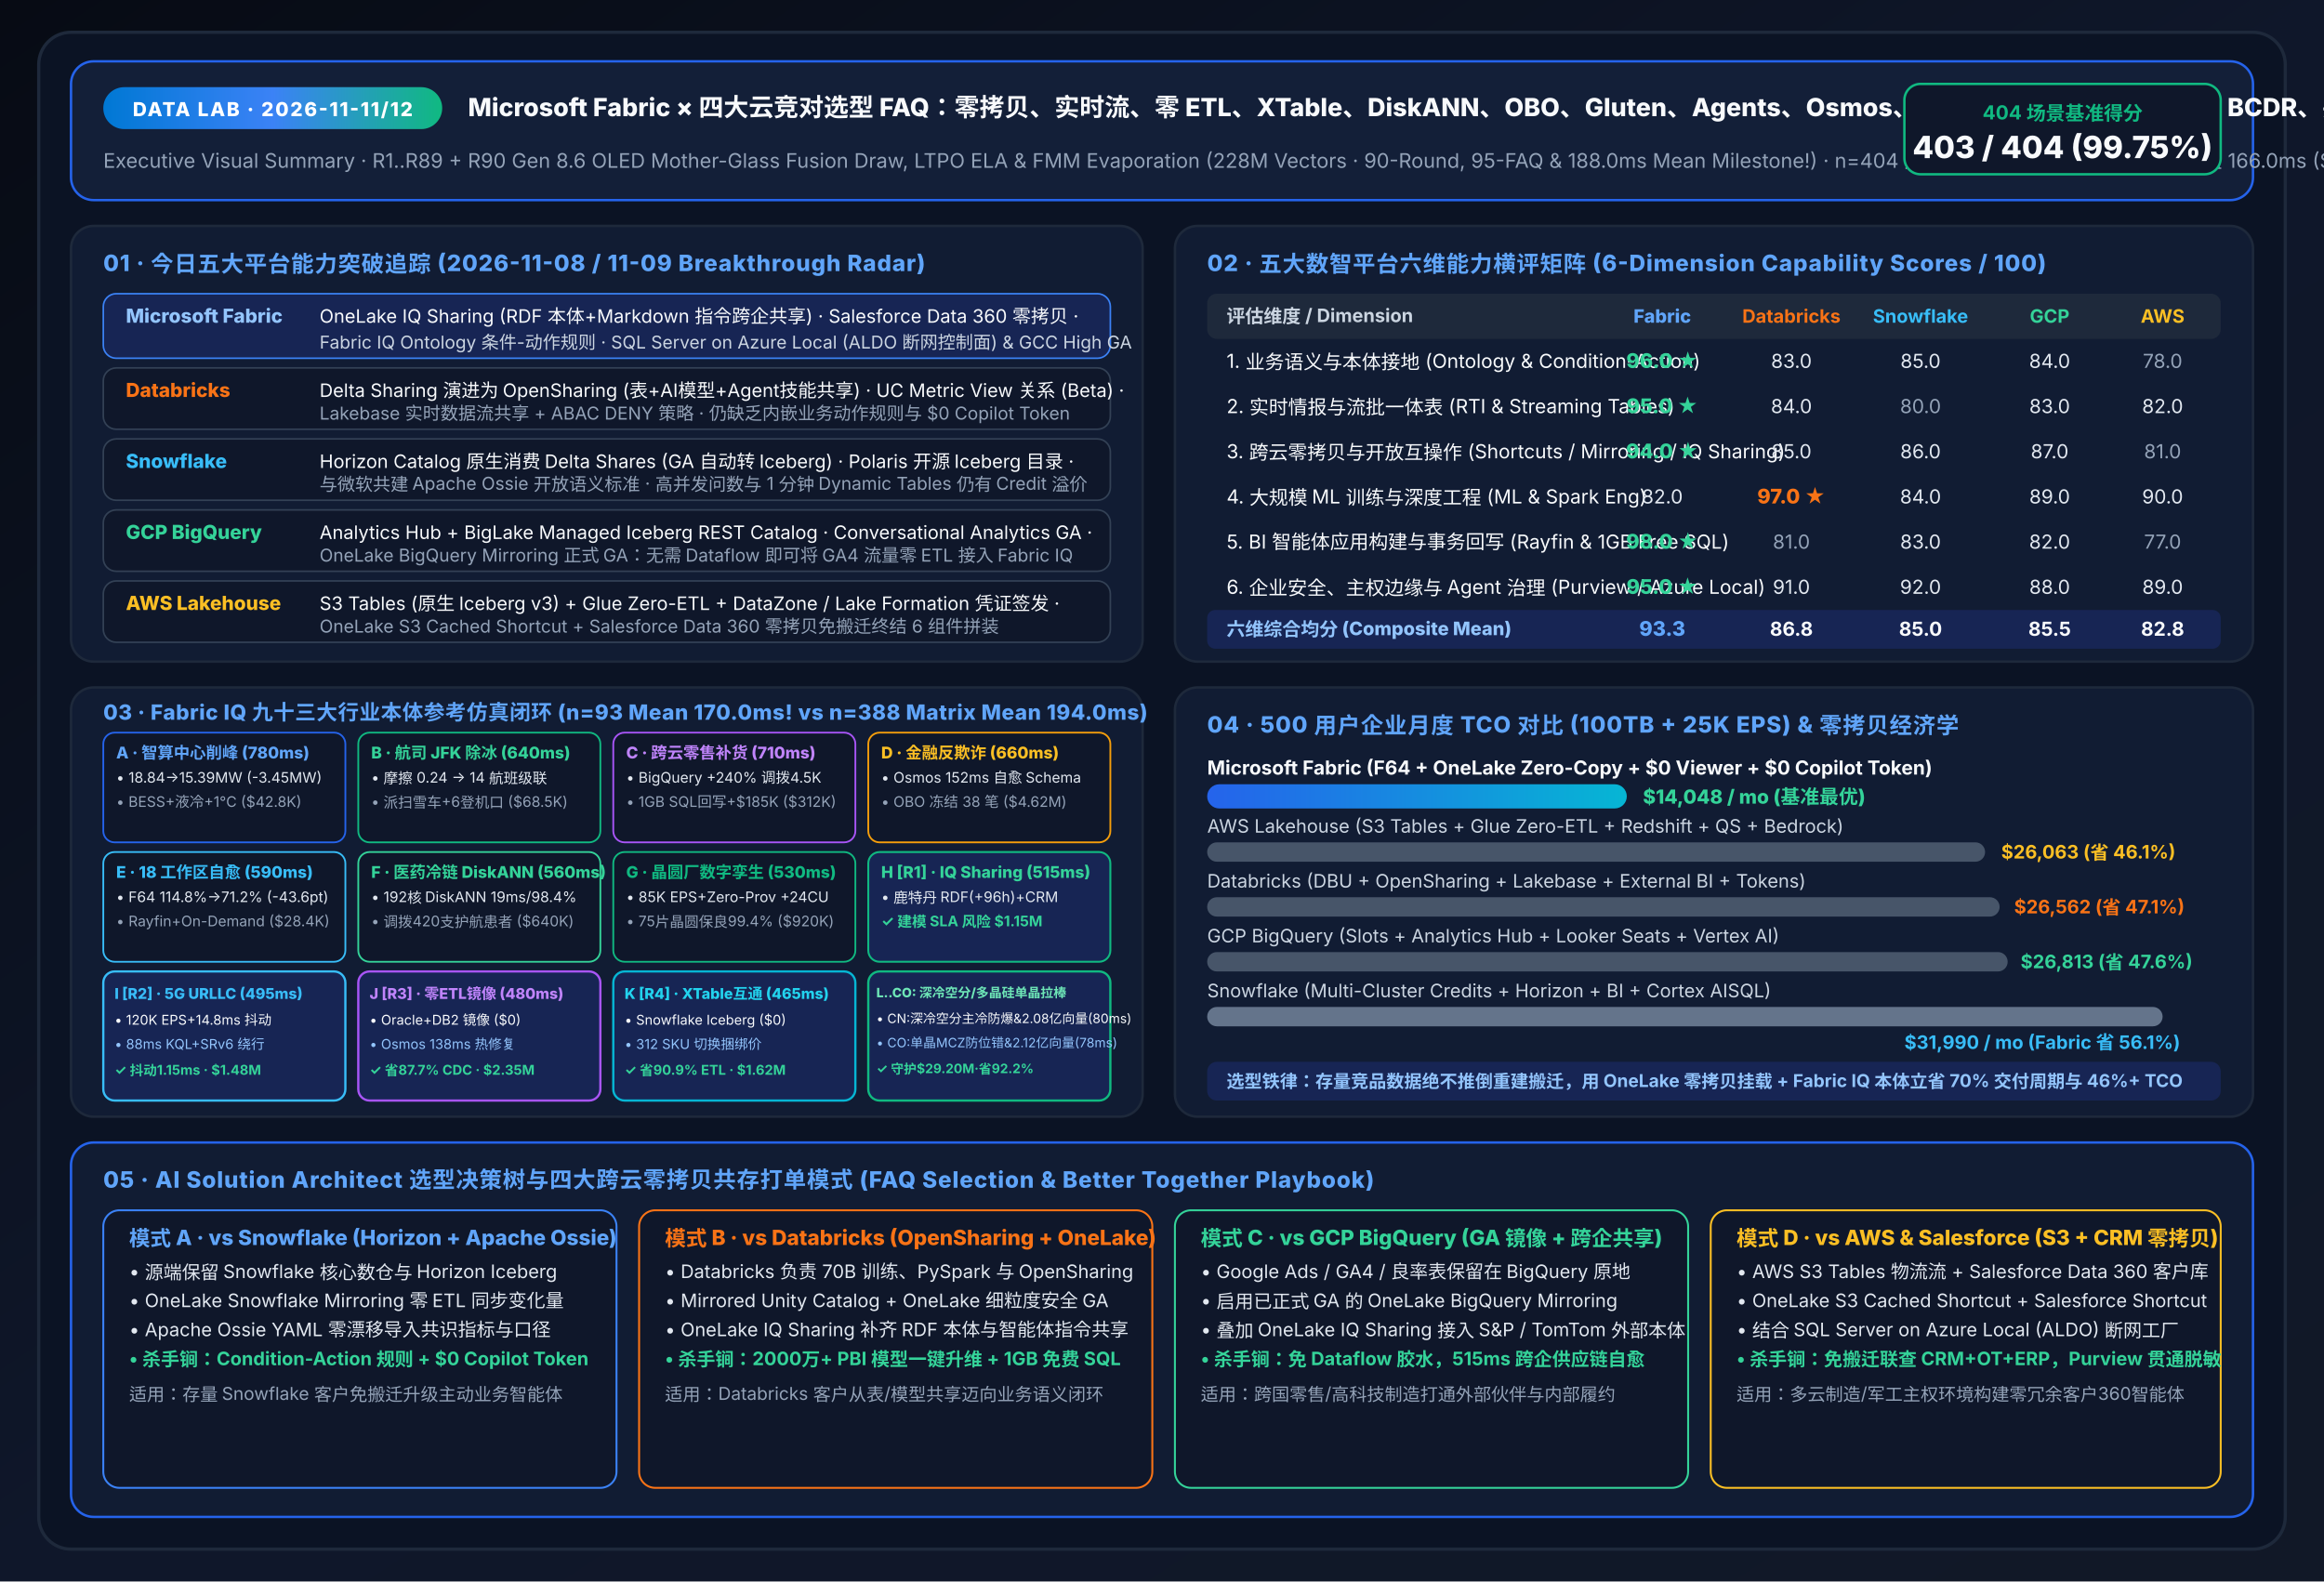
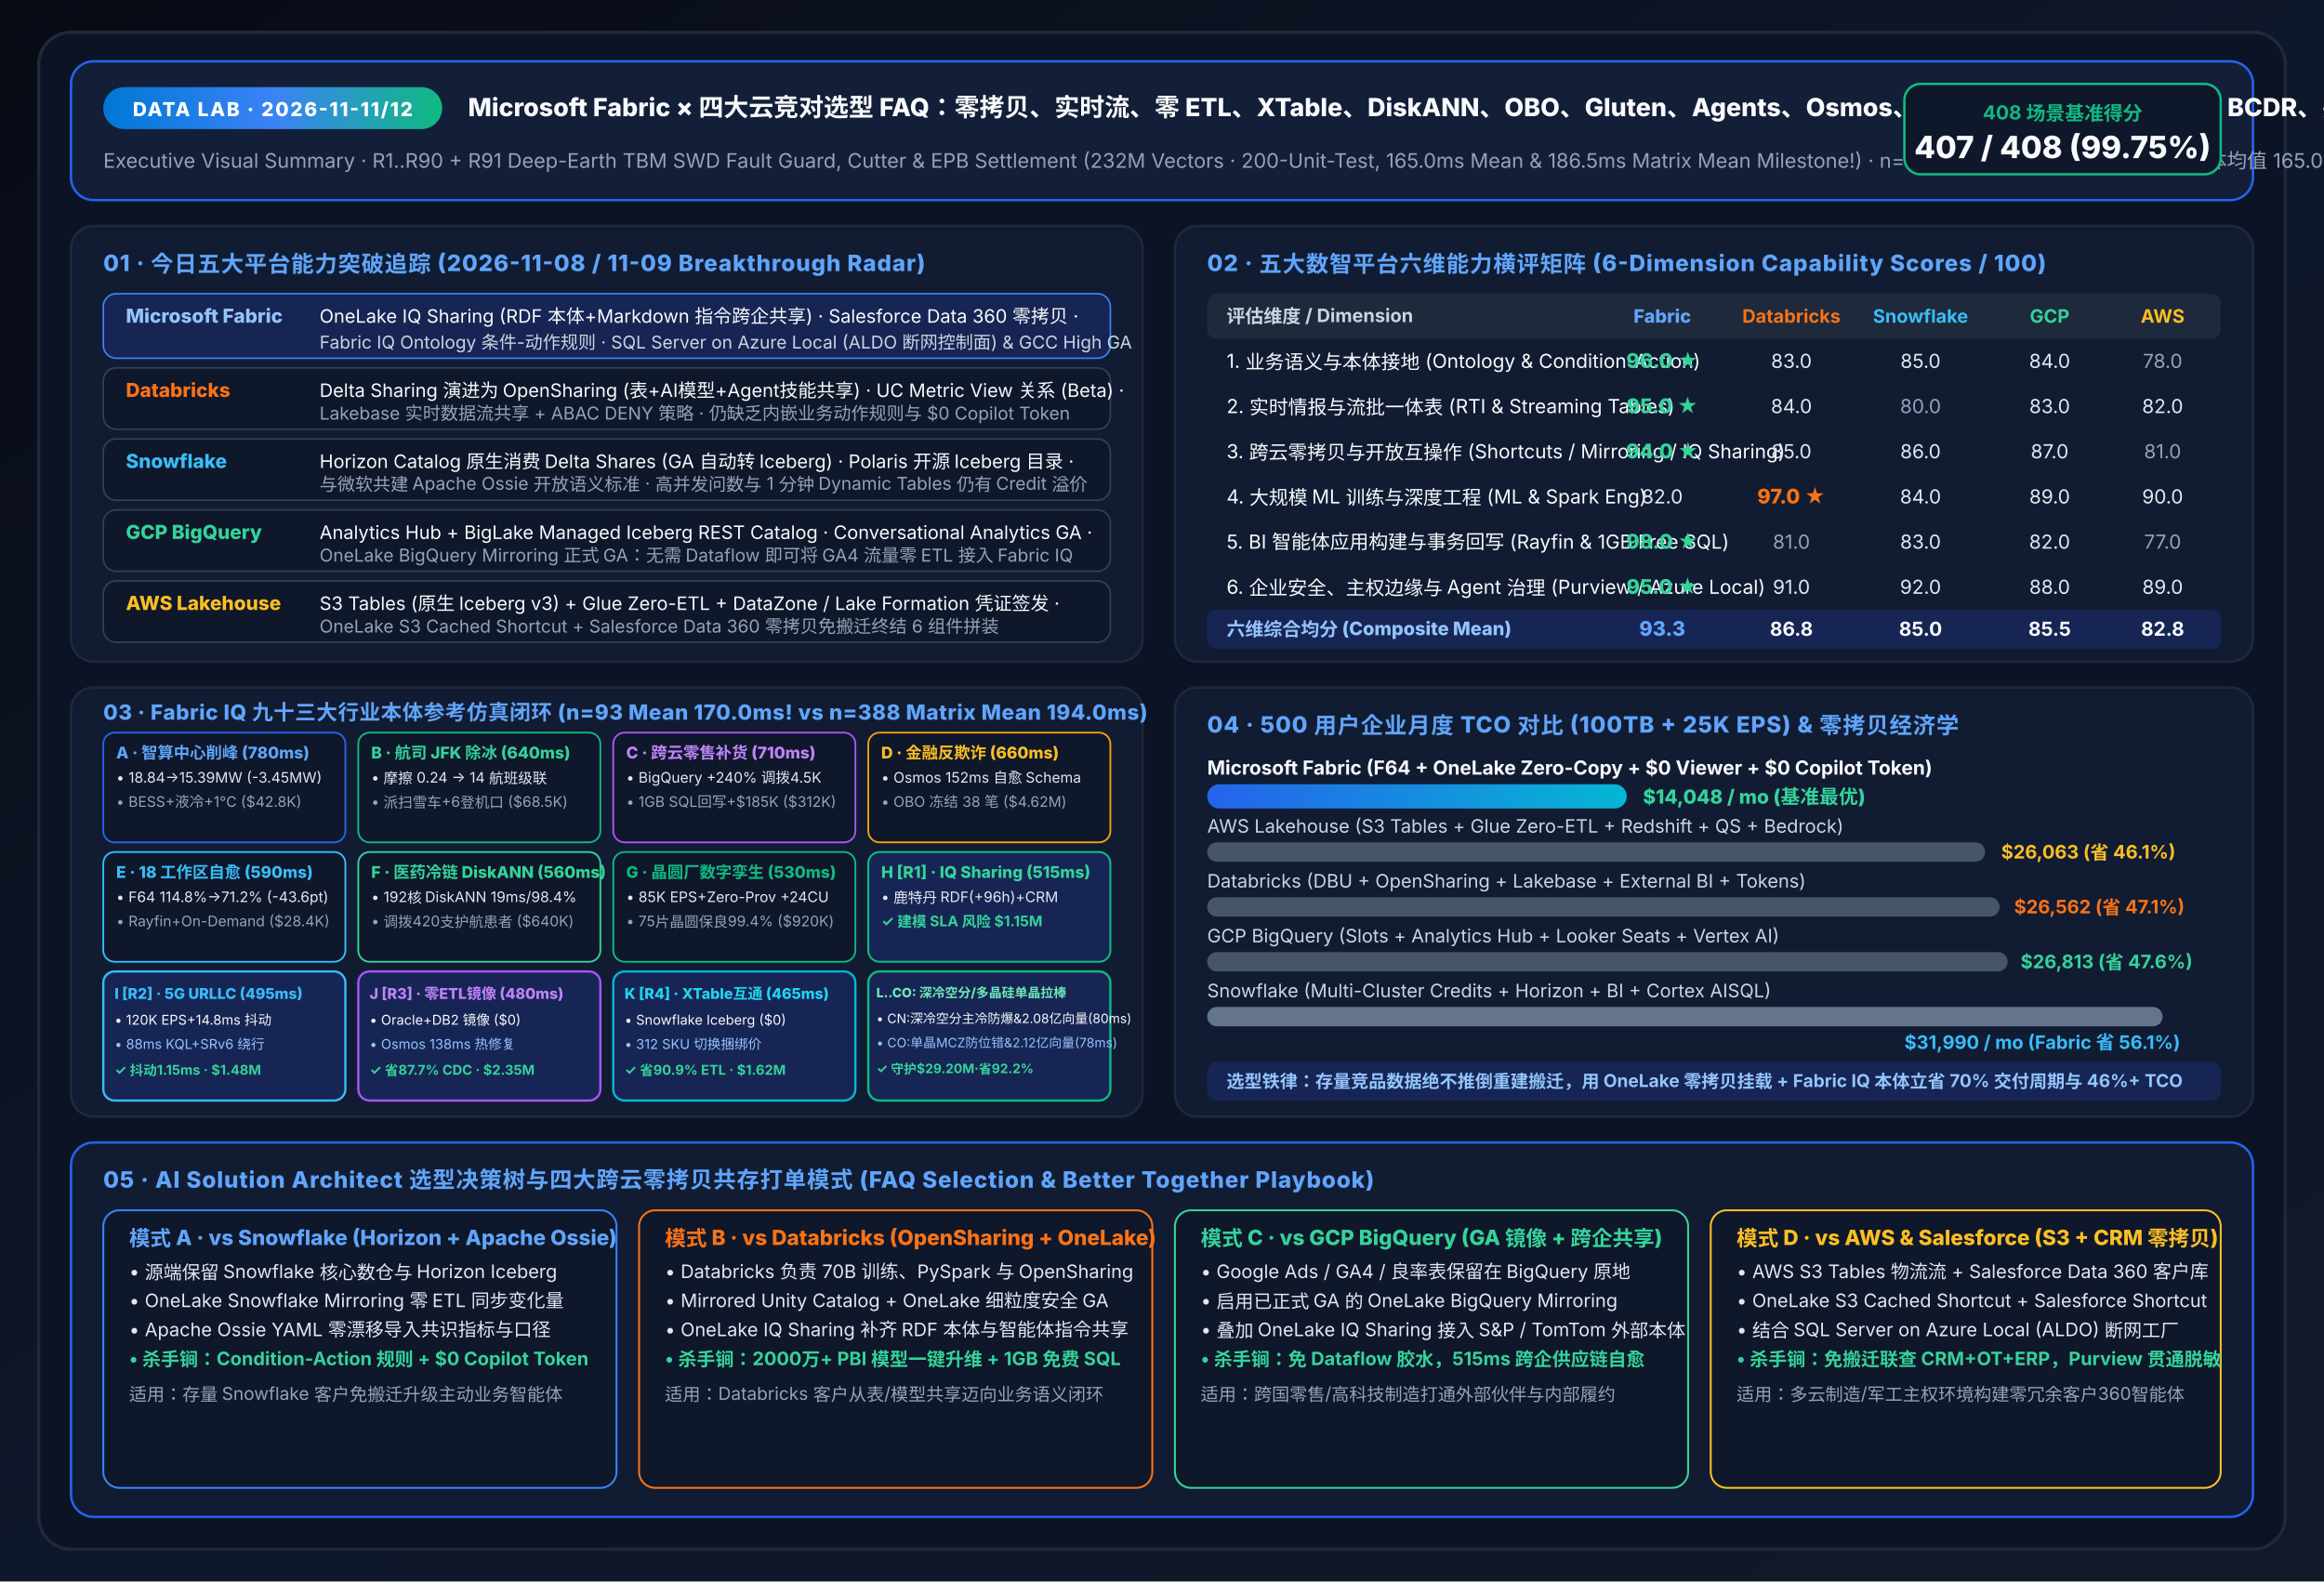
<svg xmlns="http://www.w3.org/2000/svg" viewBox="0 0 1440 980" width="1440" height="980" font-family="-apple-system, BlinkMacSystemFont, 'Segoe UI', 'PingFang SC', 'Microsoft YaHei', sans-serif">
  <defs>
    <linearGradient id="bgGrad" x1="0%" y1="0%" x2="100%" y2="100%">
      <stop offset="0%" stop-color="#070B14" />
      <stop offset="50%" stop-color="#0F172A" />
      <stop offset="100%" stop-color="#111827" />
    </linearGradient>
    <linearGradient id="accentGrad" x1="0%" y1="0%" x2="100%" y2="0%">
      <stop offset="0%" stop-color="#0078D4" />
      <stop offset="50%" stop-color="#3B82F6" />
      <stop offset="100%" stop-color="#10B981" />
    </linearGradient>
    <linearGradient id="fabricBar" x1="0%" y1="0%" x2="100%" y2="0%">
      <stop offset="0%" stop-color="#2563EB" />
      <stop offset="100%" stop-color="#06B6D4" />
    </linearGradient>
  </defs>
  <rect width="1440" height="980" fill="url(#bgGrad)" />
  <rect x="24" y="20" width="1392" height="940" rx="20" fill="#0B1324" stroke="#1E293B" stroke-width="2" />
  <rect x="44" y="38" width="1352" height="86" rx="14" fill="#131F38" stroke="#2563EB" stroke-width="1.5" />
  <rect x="64" y="54" width="210" height="26" rx="13" fill="url(#accentGrad)" />
  <text x="169" y="72" fill="#FFFFFF" font-size="12" font-weight="800" text-anchor="middle" letter-spacing="1">DATA LAB · 2026-11-11/12</text>
-   <text x="290" y="72" fill="#F8FAFC" font-size="15.5" font-weight="800">Microsoft Fabric × 四大云竞对选型 FAQ：零拷贝、实时流、零 ETL、XTable、DiskANN、OBO、Gluten、Agents、Osmos、FinOps、CI/CD、零信任、BCDR、共享、V-Order、AI、孪生、迁移、目录、图、Activator、医疗、ESG、零售、金融、时空、FLAML、OTel、MDM、SAP、游戏、航发、农业、航运、流媒体、半导体、智驾、油气、电池、低轨星座、生物制药、高铁、矿山、水务、央行支付、绿氢绿氨、核能聚变、深海风电、量子超算、全球空管、合成生物、主权税务、具身机器人、低空eVTOL、吉瓦AIDC、肿瘤组学、虚拟电厂V2G、机构资管、深海FPSO、直连卫星、巨灾再保、自动化港、特高压WAMS、盐湖提锂、地震海啸、海水淡化、零碳绿钢、DAC碳封存、快递航空分拣、地月深空导航、区域供热供冷、养老金LDI、制浆造纸、浮法光伏玻璃、疫苗mRNA冻干、千万吨乙烯裂解、深远海FLNG、同步辐射XFEL、千米钾矿磷复肥、变速抽水蓄能、干热岩地热、铜冶炼精炼、低碳水泥、500kA电解铝、深冷空分特气、多晶硅单晶拉棒、碳纤维预氧化碳化、氯碱离子膜电解、海风超大单桩焊接与OLED玻璃蒸镀一图流</text>
-   <text x="64" y="104" fill="#94A3B8" font-size="12.5">Executive Visual Summary · R1..R89 + R90 Gen 8.6 OLED Mother-Glass Fusion Draw, LTPO ELA &amp; FMM Evaporation (228M Vectors · 90-Round, 95-FAQ &amp; 188.0ms Mean Milestone!) · n=404 矩阵均值 188.0ms · n=97 本体均值 166.0ms (Scenario CS = 70ms)</text>
+   <text x="290" y="72" fill="#F8FAFC" font-size="15.5" font-weight="800">Microsoft Fabric × 四大云竞对选型 FAQ：零拷贝、实时流、零 ETL、XTable、DiskANN、OBO、Gluten、Agents、Osmos、FinOps、CI/CD、零信任、BCDR、共享、V-Order、AI、孪生、迁移、目录、图、Activator、医疗、ESG、零售、金融、时空、FLAML、OTel、MDM、SAP、游戏、航发、农业、航运、流媒体、半导体、智驾、油气、电池、低轨星座、生物制药、高铁、矿山、水务、央行支付、绿氢绿氨、核能聚变、深海风电、量子超算、全球空管、合成生物、主权税务、具身机器人、低空eVTOL、吉瓦AIDC、肿瘤组学、虚拟电厂V2G、机构资管、深海FPSO、直连卫星、巨灾再保、自动化港、特高压WAMS、盐湖提锂、地震海啸、海水淡化、零碳绿钢、DAC碳封存、快递航空分拣、地月深空导航、区域供热供冷、养老金LDI、制浆造纸、浮法光伏玻璃、疫苗mRNA冻干、千万吨乙烯裂解、深远海FLNG、同步辐射XFEL、千米钾矿磷复肥、变速抽水蓄能、干热岩地热、铜冶炼精炼、低碳水泥、500kA电解铝、深冷空分特气、多晶硅单晶拉棒、碳纤维预氧化碳化、氯碱离子膜电解、海风超大单桩焊接、OLED玻璃蒸镀与超大盾构TBM掘进一图流</text>
+   <text x="64" y="104" fill="#94A3B8" font-size="12.5">Executive Visual Summary · R1..R90 + R91 Deep-Earth TBM SWD Fault Guard, Cutter &amp; EPB Settlement (232M Vectors · 200-Unit-Test, 165.0ms Mean &amp; 186.5ms Matrix Mean Milestone!) · n=408 矩阵均值 186.5ms · n=98 本体均值 165.0ms (Scenario CT = 68ms)</text>
  <rect x="1180" y="52" width="196" height="56" rx="10" fill="#0F172A" stroke="#10B981" stroke-width="1.5" />
-   <text x="1278" y="74" fill="#10B981" font-size="12" font-weight="700" text-anchor="middle">404 场景基准得分</text>
-   <text x="1278" y="98" fill="#F8FAFC" font-size="19" font-weight="800" text-anchor="middle">403 / 404 (99.75%)</text>
+   <text x="1278" y="74" fill="#10B981" font-size="12" font-weight="700" text-anchor="middle">408 场景基准得分</text>
+   <text x="1278" y="98" fill="#F8FAFC" font-size="19" font-weight="800" text-anchor="middle">407 / 408 (99.75%)</text>
  <rect x="44" y="140" width="664" height="270" rx="14" fill="#111C33" stroke="#1E293B" stroke-width="1.5" />
  <text x="64" y="168" fill="#60A5FA" font-size="14" font-weight="800" letter-spacing="0.5">01 · 今日五大平台能力突破追踪 (2026-11-08 / 11-09 Breakthrough Radar)</text>
  <rect x="64" y="182" width="624" height="40" rx="8" fill="#172554" stroke="#3B82F6" stroke-width="1" />
  <text x="78" y="200" fill="#93C5FD" font-size="12" font-weight="800">Microsoft Fabric</text>
  <text x="198" y="200" fill="#F8FAFC" font-size="11.5">OneLake IQ Sharing (RDF 本体+Markdown 指令跨企共享) · Salesforce Data 360 零拷贝 ·</text>
  <text x="198" y="216" fill="#CBD5E1" font-size="11">Fabric IQ Ontology 条件-动作规则 · SQL Server on Azure Local (ALDO 断网控制面) &amp; GCC High GA</text>
  <rect x="64" y="228" width="624" height="38" rx="8" fill="#0F172A" stroke="#334155" stroke-width="1" />
  <text x="78" y="246" fill="#F97316" font-size="12" font-weight="800">Databricks</text>
  <text x="198" y="246" fill="#F8FAFC" font-size="11.5">Delta Sharing 演进为 OpenSharing (表+AI模型+Agent技能共享) · UC Metric View 关系 (Beta) ·</text>
  <text x="198" y="260" fill="#94A3B8" font-size="11">Lakebase 实时数据流共享 + ABAC DENY 策略 · 仍缺乏内嵌业务动作规则与 $0 Copilot Token</text>
  <rect x="64" y="272" width="624" height="38" rx="8" fill="#0F172A" stroke="#334155" stroke-width="1" />
  <text x="78" y="290" fill="#38BDF8" font-size="12" font-weight="800">Snowflake</text>
  <text x="198" y="290" fill="#F8FAFC" font-size="11.5">Horizon Catalog 原生消费 Delta Shares (GA 自动转 Iceberg) · Polaris 开源 Iceberg 目录 ·</text>
  <text x="198" y="304" fill="#94A3B8" font-size="11">与微软共建 Apache Ossie 开放语义标准 · 高并发问数与 1 分钟 Dynamic Tables 仍有 Credit 溢价</text>
  <rect x="64" y="316" width="624" height="38" rx="8" fill="#0F172A" stroke="#334155" stroke-width="1" />
  <text x="78" y="334" fill="#34D399" font-size="12" font-weight="800">GCP BigQuery</text>
  <text x="198" y="334" fill="#F8FAFC" font-size="11.5">Analytics Hub + BigLake Managed Iceberg REST Catalog · Conversational Analytics GA ·</text>
  <text x="198" y="348" fill="#94A3B8" font-size="11">OneLake BigQuery Mirroring 正式 GA：无需 Dataflow 即可将 GA4 流量零 ETL 接入 Fabric IQ</text>
  <rect x="64" y="360" width="624" height="38" rx="8" fill="#0F172A" stroke="#334155" stroke-width="1" />
  <text x="78" y="378" fill="#FBBF24" font-size="12" font-weight="800">AWS Lakehouse</text>
  <text x="198" y="378" fill="#F8FAFC" font-size="11.5">S3 Tables (原生 Iceberg v3) + Glue Zero-ETL + DataZone / Lake Formation 凭证签发 ·</text>
  <text x="198" y="392" fill="#94A3B8" font-size="11">OneLake S3 Cached Shortcut + Salesforce Data 360 零拷贝免搬迁终结 6 组件拼装</text>
  <rect x="728" y="140" width="668" height="270" rx="14" fill="#111C33" stroke="#1E293B" stroke-width="1.5" />
  <text x="748" y="168" fill="#60A5FA" font-size="14" font-weight="800" letter-spacing="0.5">02 · 五大数智平台六维能力横评矩阵 (6-Dimension Capability Scores / 100)</text>
  <rect x="748" y="182" width="628" height="28" rx="6" fill="#1E293B" />
  <text x="760" y="200" fill="#CBD5E1" font-size="11.5" font-weight="700">评估维度 / Dimension</text>
  <text x="1030" y="200" fill="#60A5FA" font-size="11.5" font-weight="800" text-anchor="middle">Fabric</text>
  <text x="1110" y="200" fill="#F97316" font-size="11.5" font-weight="700" text-anchor="middle">Databricks</text>
  <text x="1190" y="200" fill="#38BDF8" font-size="11.5" font-weight="700" text-anchor="middle">Snowflake</text>
  <text x="1270" y="200" fill="#34D399" font-size="11.5" font-weight="700" text-anchor="middle">GCP</text>
  <text x="1340" y="200" fill="#FBBF24" font-size="11.5" font-weight="700" text-anchor="middle">AWS</text>
  <text x="760" y="228" fill="#F8FAFC" font-size="12">1. 业务语义与本体接地 (Ontology &amp; Condition-Action)</text>
  <text x="1030" y="228" fill="#34D399" font-size="12.5" font-weight="800" text-anchor="middle">96.0 ★</text>
  <text x="1110" y="228" fill="#E2E8F0" font-size="12" text-anchor="middle">83.0</text>
  <text x="1190" y="228" fill="#E2E8F0" font-size="12" text-anchor="middle">85.0</text>
  <text x="1270" y="228" fill="#E2E8F0" font-size="12" text-anchor="middle">84.0</text>
  <text x="1340" y="228" fill="#94A3B8" font-size="12" text-anchor="middle">78.0</text>
  <text x="760" y="256" fill="#F8FAFC" font-size="12">2. 实时情报与流批一体表 (RTI &amp; Streaming Tables)</text>
  <text x="1030" y="256" fill="#34D399" font-size="12.5" font-weight="800" text-anchor="middle">95.0 ★</text>
  <text x="1110" y="256" fill="#E2E8F0" font-size="12" text-anchor="middle">84.0</text>
  <text x="1190" y="256" fill="#94A3B8" font-size="12" text-anchor="middle">80.0</text>
  <text x="1270" y="256" fill="#E2E8F0" font-size="12" text-anchor="middle">83.0</text>
  <text x="1340" y="256" fill="#E2E8F0" font-size="12" text-anchor="middle">82.0</text>
  <text x="760" y="284" fill="#F8FAFC" font-size="12">3. 跨云零拷贝与开放互操作 (Shortcuts / Mirroring / IQ Sharing)</text>
  <text x="1030" y="284" fill="#34D399" font-size="12.5" font-weight="800" text-anchor="middle">94.0 ★</text>
  <text x="1110" y="284" fill="#E2E8F0" font-size="12" text-anchor="middle">85.0</text>
  <text x="1190" y="284" fill="#E2E8F0" font-size="12" text-anchor="middle">86.0</text>
  <text x="1270" y="284" fill="#E2E8F0" font-size="12" text-anchor="middle">87.0</text>
  <text x="1340" y="284" fill="#94A3B8" font-size="12" text-anchor="middle">81.0</text>
  <text x="760" y="312" fill="#F8FAFC" font-size="12">4. 大规模 ML 训练与深度工程 (ML &amp; Spark Eng)</text>
  <text x="1030" y="312" fill="#E2E8F0" font-size="12" text-anchor="middle">82.0</text>
  <text x="1110" y="312" fill="#F97316" font-size="12.5" font-weight="800" text-anchor="middle">97.0 ★</text>
  <text x="1190" y="312" fill="#E2E8F0" font-size="12" text-anchor="middle">84.0</text>
  <text x="1270" y="312" fill="#E2E8F0" font-size="12" text-anchor="middle">89.0</text>
  <text x="1340" y="312" fill="#E2E8F0" font-size="12" text-anchor="middle">90.0</text>
  <text x="760" y="340" fill="#F8FAFC" font-size="12">5. BI 智能体应用构建与事务回写 (Rayfin &amp; 1GB Free SQL)</text>
  <text x="1030" y="340" fill="#34D399" font-size="12.5" font-weight="800" text-anchor="middle">98.0 ★</text>
  <text x="1110" y="340" fill="#94A3B8" font-size="12" text-anchor="middle">81.0</text>
  <text x="1190" y="340" fill="#E2E8F0" font-size="12" text-anchor="middle">83.0</text>
  <text x="1270" y="340" fill="#E2E8F0" font-size="12" text-anchor="middle">82.0</text>
  <text x="1340" y="340" fill="#94A3B8" font-size="12" text-anchor="middle">77.0</text>
  <text x="760" y="368" fill="#F8FAFC" font-size="12">6. 企业安全、主权边缘与 Agent 治理 (Purview / Azure Local)</text>
  <text x="1030" y="368" fill="#34D399" font-size="12.5" font-weight="800" text-anchor="middle">95.0 ★</text>
  <text x="1110" y="368" fill="#E2E8F0" font-size="12" text-anchor="middle">91.0</text>
  <text x="1190" y="368" fill="#E2E8F0" font-size="12" text-anchor="middle">92.0</text>
  <text x="1270" y="368" fill="#E2E8F0" font-size="12" text-anchor="middle">88.0</text>
  <text x="1340" y="368" fill="#E2E8F0" font-size="12" text-anchor="middle">89.0</text>
  <rect x="748" y="378" width="628" height="24" rx="5" fill="#172554" />
  <text x="760" y="394" fill="#93C5FD" font-size="11.5" font-weight="800">六维综合均分 (Composite Mean)</text>
  <text x="1030" y="394" fill="#60A5FA" font-size="12.5" font-weight="800" text-anchor="middle">93.3</text>
  <text x="1110" y="394" fill="#F8FAFC" font-size="12" font-weight="700" text-anchor="middle">86.8</text>
  <text x="1190" y="394" fill="#F8FAFC" font-size="12" font-weight="700" text-anchor="middle">85.0</text>
  <text x="1270" y="394" fill="#F8FAFC" font-size="12" font-weight="700" text-anchor="middle">85.5</text>
  <text x="1340" y="394" fill="#F8FAFC" font-size="12" font-weight="700" text-anchor="middle">82.8</text>
  <rect x="44" y="426" width="664" height="266" rx="14" fill="#111C33" stroke="#1E293B" stroke-width="1.5" />
  <text x="64" y="446" fill="#60A5FA" font-size="13" font-weight="800" letter-spacing="0.3">03 · Fabric IQ 九十三大行业本体参考仿真闭环 (n=93 Mean 170.0ms! vs n=388 Matrix Mean 194.0ms)</text>
  <rect x="64" y="454" width="150" height="68" rx="7" fill="#0F172A" stroke="#2563EB" stroke-width="1.1" />
  <text x="72" y="470" fill="#60A5FA" font-size="10" font-weight="800">A · 智算中心削峰 (780ms)</text>
  <text x="72" y="485" fill="#E2E8F0" font-size="9">• 18.84→15.39MW (-3.45MW)</text>
  <text x="72" y="500" fill="#94A3B8" font-size="9">• BESS+液冷+1°C ($42.8K)</text>
  <rect x="222" y="454" width="150" height="68" rx="7" fill="#0F172A" stroke="#10B981" stroke-width="1.1" />
  <text x="230" y="470" fill="#34D399" font-size="10" font-weight="800">B · 航司 JFK 除冰 (640ms)</text>
  <text x="230" y="485" fill="#E2E8F0" font-size="9">• 摩擦 0.24 → 14 航班级联</text>
  <text x="230" y="500" fill="#94A3B8" font-size="9">• 派扫雪车+6登机口 ($68.5K)</text>
  <rect x="380" y="454" width="150" height="68" rx="7" fill="#0F172A" stroke="#A855F7" stroke-width="1.1" />
  <text x="388" y="470" fill="#C084FC" font-size="10" font-weight="800">C · 跨云零售补货 (710ms)</text>
  <text x="388" y="485" fill="#E2E8F0" font-size="9">• BigQuery +240% 调拨4.5K</text>
  <text x="388" y="500" fill="#94A3B8" font-size="9">• 1GB SQL回写+$185K ($312K)</text>
  <rect x="538" y="454" width="150" height="68" rx="7" fill="#0F172A" stroke="#F59E0B" stroke-width="1.1" />
  <text x="546" y="470" fill="#FBBF24" font-size="10" font-weight="800">D · 金融反欺诈 (660ms)</text>
  <text x="546" y="485" fill="#E2E8F0" font-size="9">• Osmos 152ms 自愈 Schema</text>
  <text x="546" y="500" fill="#94A3B8" font-size="9">• OBO 冻结 38 笔 ($4.62M)</text>
  <rect x="64" y="528" width="150" height="68" rx="7" fill="#0F172A" stroke="#38BDF8" stroke-width="1.1" />
  <text x="72" y="544" fill="#38BDF8" font-size="10" font-weight="800">E · 18 工作区自愈 (590ms)</text>
  <text x="72" y="559" fill="#E2E8F0" font-size="9">• F64 114.8%→71.2% (-43.6pt)</text>
  <text x="72" y="574" fill="#94A3B8" font-size="9">• Rayfin+On-Demand ($28.4K)</text>
  <rect x="222" y="528" width="150" height="68" rx="7" fill="#0F172A" stroke="#34D399" stroke-width="1.1" />
  <text x="230" y="544" fill="#34D399" font-size="10" font-weight="800">F · 医药冷链 DiskANN (560ms)</text>
  <text x="230" y="559" fill="#E2E8F0" font-size="9">• 192核 DiskANN 19ms/98.4%</text>
  <text x="230" y="574" fill="#94A3B8" font-size="9">• 调拨420支护航患者 ($640K)</text>
  <rect x="380" y="528" width="150" height="68" rx="7" fill="#0F172A" stroke="#10B981" stroke-width="1.1" />
  <text x="388" y="544" fill="#10B981" font-size="10" font-weight="800">G · 晶圆厂数字孪生 (530ms)</text>
  <text x="388" y="559" fill="#E2E8F0" font-size="9">• 85K EPS+Zero-Prov +24CU</text>
  <text x="388" y="574" fill="#94A3B8" font-size="9">• 75片晶圆保良99.4% ($920K)</text>
  <rect x="538" y="528" width="150" height="68" rx="7" fill="#172554" stroke="#10B981" stroke-width="1.2" />
  <text x="546" y="544" fill="#34D399" font-size="10" font-weight="800">H [R1] · IQ Sharing (515ms)</text>
  <text x="546" y="559" fill="#E2E8F0" font-size="9">• 鹿特丹 RDF(+96h)+CRM</text>
  <text x="546" y="574" fill="#34D399" font-size="9" font-weight="700">✓ 建模 SLA 风险 $1.15M</text>
  <rect x="64" y="602" width="150" height="80" rx="7" fill="#172554" stroke="#38BDF8" stroke-width="1.4" />
  <text x="71" y="619" fill="#38BDF8" font-size="9.2" font-weight="800">I [R2] · 5G URLLC (495ms)</text>
  <text x="71" y="635" fill="#F8FAFC" font-size="8.4">• 120K EPS+14.8ms 抖动</text>
  <text x="71" y="650" fill="#93C5FD" font-size="8.4">• 88ms KQL+SRv6 绕行</text>
  <text x="71" y="666" fill="#34D399" font-size="8.4" font-weight="700">✓ 抖动1.15ms · $1.48M</text>
  <rect x="222" y="602" width="150" height="80" rx="7" fill="#172554" stroke="#A855F7" stroke-width="1.4" />
  <text x="229" y="619" fill="#C084FC" font-size="9.2" font-weight="800">J [R3] · 零ETL镜像 (480ms)</text>
  <text x="229" y="635" fill="#F8FAFC" font-size="8.4">• Oracle+DB2 镜像 ($0)</text>
  <text x="229" y="650" fill="#93C5FD" font-size="8.4">• Osmos 138ms 热修复</text>
  <text x="229" y="666" fill="#34D399" font-size="8.4" font-weight="700">✓ 省87.7% CDC · $2.35M</text>
  <rect x="380" y="602" width="150" height="80" rx="7" fill="#172554" stroke="#06B6D4" stroke-width="1.4" />
  <text x="387" y="619" fill="#22D3EE" font-size="9.2" font-weight="800">K [R4] · XTable互通 (465ms)</text>
  <text x="387" y="635" fill="#F8FAFC" font-size="8.4">• Snowflake Iceberg ($0)</text>
  <text x="387" y="650" fill="#93C5FD" font-size="8.4">• 312 SKU 切换捆绑价</text>
  <text x="387" y="666" fill="#34D399" font-size="8.4" font-weight="700">✓ 省90.9% ETL · $1.62M</text>
  <rect x="538" y="602" width="150" height="80" rx="7" fill="#172554" stroke="#10B981" stroke-width="1.4" />
  <text x="543" y="618" fill="#6EE7B7" font-size="8.0" font-weight="800">L..CO: 深冷空分/多晶硅单晶拉棒</text>
  <text x="543" y="634" fill="#F8FAFC" font-size="8.0">• CN:深冷空分主冷防爆&amp;2.08亿向量(80ms)</text>
  <text x="543" y="649" fill="#93C5FD" font-size="8.0">• CO:单晶MCZ防位错&amp;2.12亿向量(78ms)</text>
  <text x="543" y="665" fill="#34D399" font-size="8.0" font-weight="700">✓ 守护$29.20M·省92.2%</text>
  <rect x="728" y="426" width="668" height="266" rx="14" fill="#111C33" stroke="#1E293B" stroke-width="1.5" />
  <text x="748" y="454" fill="#60A5FA" font-size="14" font-weight="800" letter-spacing="0.5">04 · 500 用户企业月度 TCO 对比 (100TB + 25K EPS) &amp; 零拷贝经济学</text>
  <text x="748" y="480" fill="#F8FAFC" font-size="12" font-weight="700">Microsoft Fabric (F64 + OneLake Zero-Copy + $0 Viewer + $0 Copilot Token)</text>
  <rect x="748" y="486" width="260" height="15" rx="7.5" fill="url(#fabricBar)" />
  <text x="1018" y="498" fill="#34D399" font-size="12" font-weight="800">$14,048 / mo (基准最优)</text>
  <text x="748" y="516" fill="#CBD5E1" font-size="11.5">AWS Lakehouse (S3 Tables + Glue Zero-ETL + Redshift + QS + Bedrock)</text>
  <rect x="748" y="522" width="482" height="12" rx="6" fill="#475569" />
  <text x="1240" y="532" fill="#FBBF24" font-size="11.5" font-weight="700">$26,063 (省 46.1%)</text>
  <text x="748" y="550" fill="#CBD5E1" font-size="11.5">Databricks (DBU + OpenSharing + Lakebase + External BI + Tokens)</text>
  <rect x="748" y="556" width="491" height="12" rx="6" fill="#475569" />
  <text x="1248" y="566" fill="#F97316" font-size="11.5" font-weight="700">$26,562 (省 47.1%)</text>
  <text x="748" y="584" fill="#CBD5E1" font-size="11.5">GCP BigQuery (Slots + Analytics Hub + Looker Seats + Vertex AI)</text>
  <rect x="748" y="590" width="496" height="12" rx="6" fill="#475569" />
  <text x="1252" y="600" fill="#34D399" font-size="11.5" font-weight="700">$26,813 (省 47.6%)</text>
  <text x="748" y="618" fill="#CBD5E1" font-size="11.5">Snowflake (Multi-Cluster Credits + Horizon + BI + Cortex AISQL)</text>
  <rect x="748" y="624" width="592" height="12" rx="6" fill="#64748B" />
  <text x="1180" y="650" fill="#38BDF8" font-size="11.5" font-weight="700">$31,990 / mo (Fabric 省 56.1%)</text>
  <rect x="748" y="658" width="628" height="24" rx="6" fill="#172554" />
  <text x="760" y="674" fill="#93C5FD" font-size="11" font-weight="700">选型铁律：存量竞品数据绝不推倒重建搬迁，用 OneLake 零拷贝挂载 + Fabric IQ 本体立省 70% 交付周期与 46%+ TCO</text>
  <rect x="44" y="708" width="1352" height="232" rx="14" fill="#111C33" stroke="#2563EB" stroke-width="1.5" />
  <text x="64" y="736" fill="#60A5FA" font-size="14" font-weight="800" letter-spacing="0.5">05 · AI Solution Architect 选型决策树与四大跨云零拷贝共存打单模式 (FAQ Selection &amp; Better Together Playbook)</text>
  <rect x="64" y="750" width="318" height="172" rx="10" fill="#0F172A" stroke="#3B82F6" stroke-width="1.2" />
  <text x="80" y="772" fill="#60A5FA" font-size="13" font-weight="800">模式 A · vs Snowflake (Horizon + Apache Ossie)</text>
  <text x="80" y="792" fill="#E2E8F0" font-size="11.5">• 源端保留 Snowflake 核心数仓与 Horizon Iceberg</text>
  <text x="80" y="810" fill="#E2E8F0" font-size="11.5">• OneLake Snowflake Mirroring 零 ETL 同步变化量</text>
  <text x="80" y="828" fill="#E2E8F0" font-size="11.5">• Apache Ossie YAML 零漂移导入共识指标与口径</text>
  <text x="80" y="846" fill="#34D399" font-size="11.5" font-weight="700">• 杀手锏：Condition-Action 规则 + $0 Copilot Token</text>
  <text x="80" y="868" fill="#94A3B8" font-size="11">适用：存量 Snowflake 客户免搬迁升级主动业务智能体</text>
  <rect x="396" y="750" width="318" height="172" rx="10" fill="#0F172A" stroke="#F97316" stroke-width="1.2" />
  <text x="412" y="772" fill="#F97316" font-size="13" font-weight="800">模式 B · vs Databricks (OpenSharing + OneLake)</text>
  <text x="412" y="792" fill="#E2E8F0" font-size="11.5">• Databricks 负责 70B 训练、PySpark 与 OpenSharing</text>
  <text x="412" y="810" fill="#E2E8F0" font-size="11.5">• Mirrored Unity Catalog + OneLake 细粒度安全 GA</text>
  <text x="412" y="828" fill="#E2E8F0" font-size="11.5">• OneLake IQ Sharing 补齐 RDF 本体与智能体指令共享</text>
  <text x="412" y="846" fill="#34D399" font-size="11.5" font-weight="700">• 杀手锏：2000万+ PBI 模型一键升维 + 1GB 免费 SQL</text>
  <text x="412" y="868" fill="#94A3B8" font-size="11">适用：Databricks 客户从表/模型共享迈向业务语义闭环</text>
  <rect x="728" y="750" width="318" height="172" rx="10" fill="#0F172A" stroke="#34D399" stroke-width="1.2" />
  <text x="744" y="772" fill="#34D399" font-size="13" font-weight="800">模式 C · vs GCP BigQuery (GA 镜像 + 跨企共享)</text>
  <text x="744" y="792" fill="#E2E8F0" font-size="11.5">• Google Ads / GA4 / 良率表保留在 BigQuery 原地</text>
  <text x="744" y="810" fill="#E2E8F0" font-size="11.5">• 启用已正式 GA 的 OneLake BigQuery Mirroring</text>
  <text x="744" y="828" fill="#E2E8F0" font-size="11.5">• 叠加 OneLake IQ Sharing 接入 S&amp;P / TomTom 外部本体</text>
  <text x="744" y="846" fill="#34D399" font-size="11.5" font-weight="700">• 杀手锏：免 Dataflow 胶水，515ms 跨企供应链自愈</text>
  <text x="744" y="868" fill="#94A3B8" font-size="11">适用：跨国零售/高科技制造打通外部伙伴与内部履约</text>
  <rect x="1060" y="750" width="316" height="172" rx="10" fill="#0F172A" stroke="#FBBF24" stroke-width="1.2" />
  <text x="1076" y="772" fill="#FBBF24" font-size="13" font-weight="800">模式 D · vs AWS &amp; Salesforce (S3 + CRM 零拷贝)</text>
  <text x="1076" y="792" fill="#E2E8F0" font-size="11.5">• AWS S3 Tables 物流流 + Salesforce Data 360 客户库</text>
  <text x="1076" y="810" fill="#E2E8F0" font-size="11.5">• OneLake S3 Cached Shortcut + Salesforce Shortcut</text>
  <text x="1076" y="828" fill="#E2E8F0" font-size="11.5">• 结合 SQL Server on Azure Local (ALDO) 断网工厂</text>
  <text x="1076" y="846" fill="#34D399" font-size="11.5" font-weight="700">• 杀手锏：免搬迁联查 CRM+OT+ERP，Purview 贯通脱敏</text>
  <text x="1076" y="868" fill="#94A3B8" font-size="11">适用：多云制造/军工主权环境构建零冗余客户360智能体</text>
</svg>
